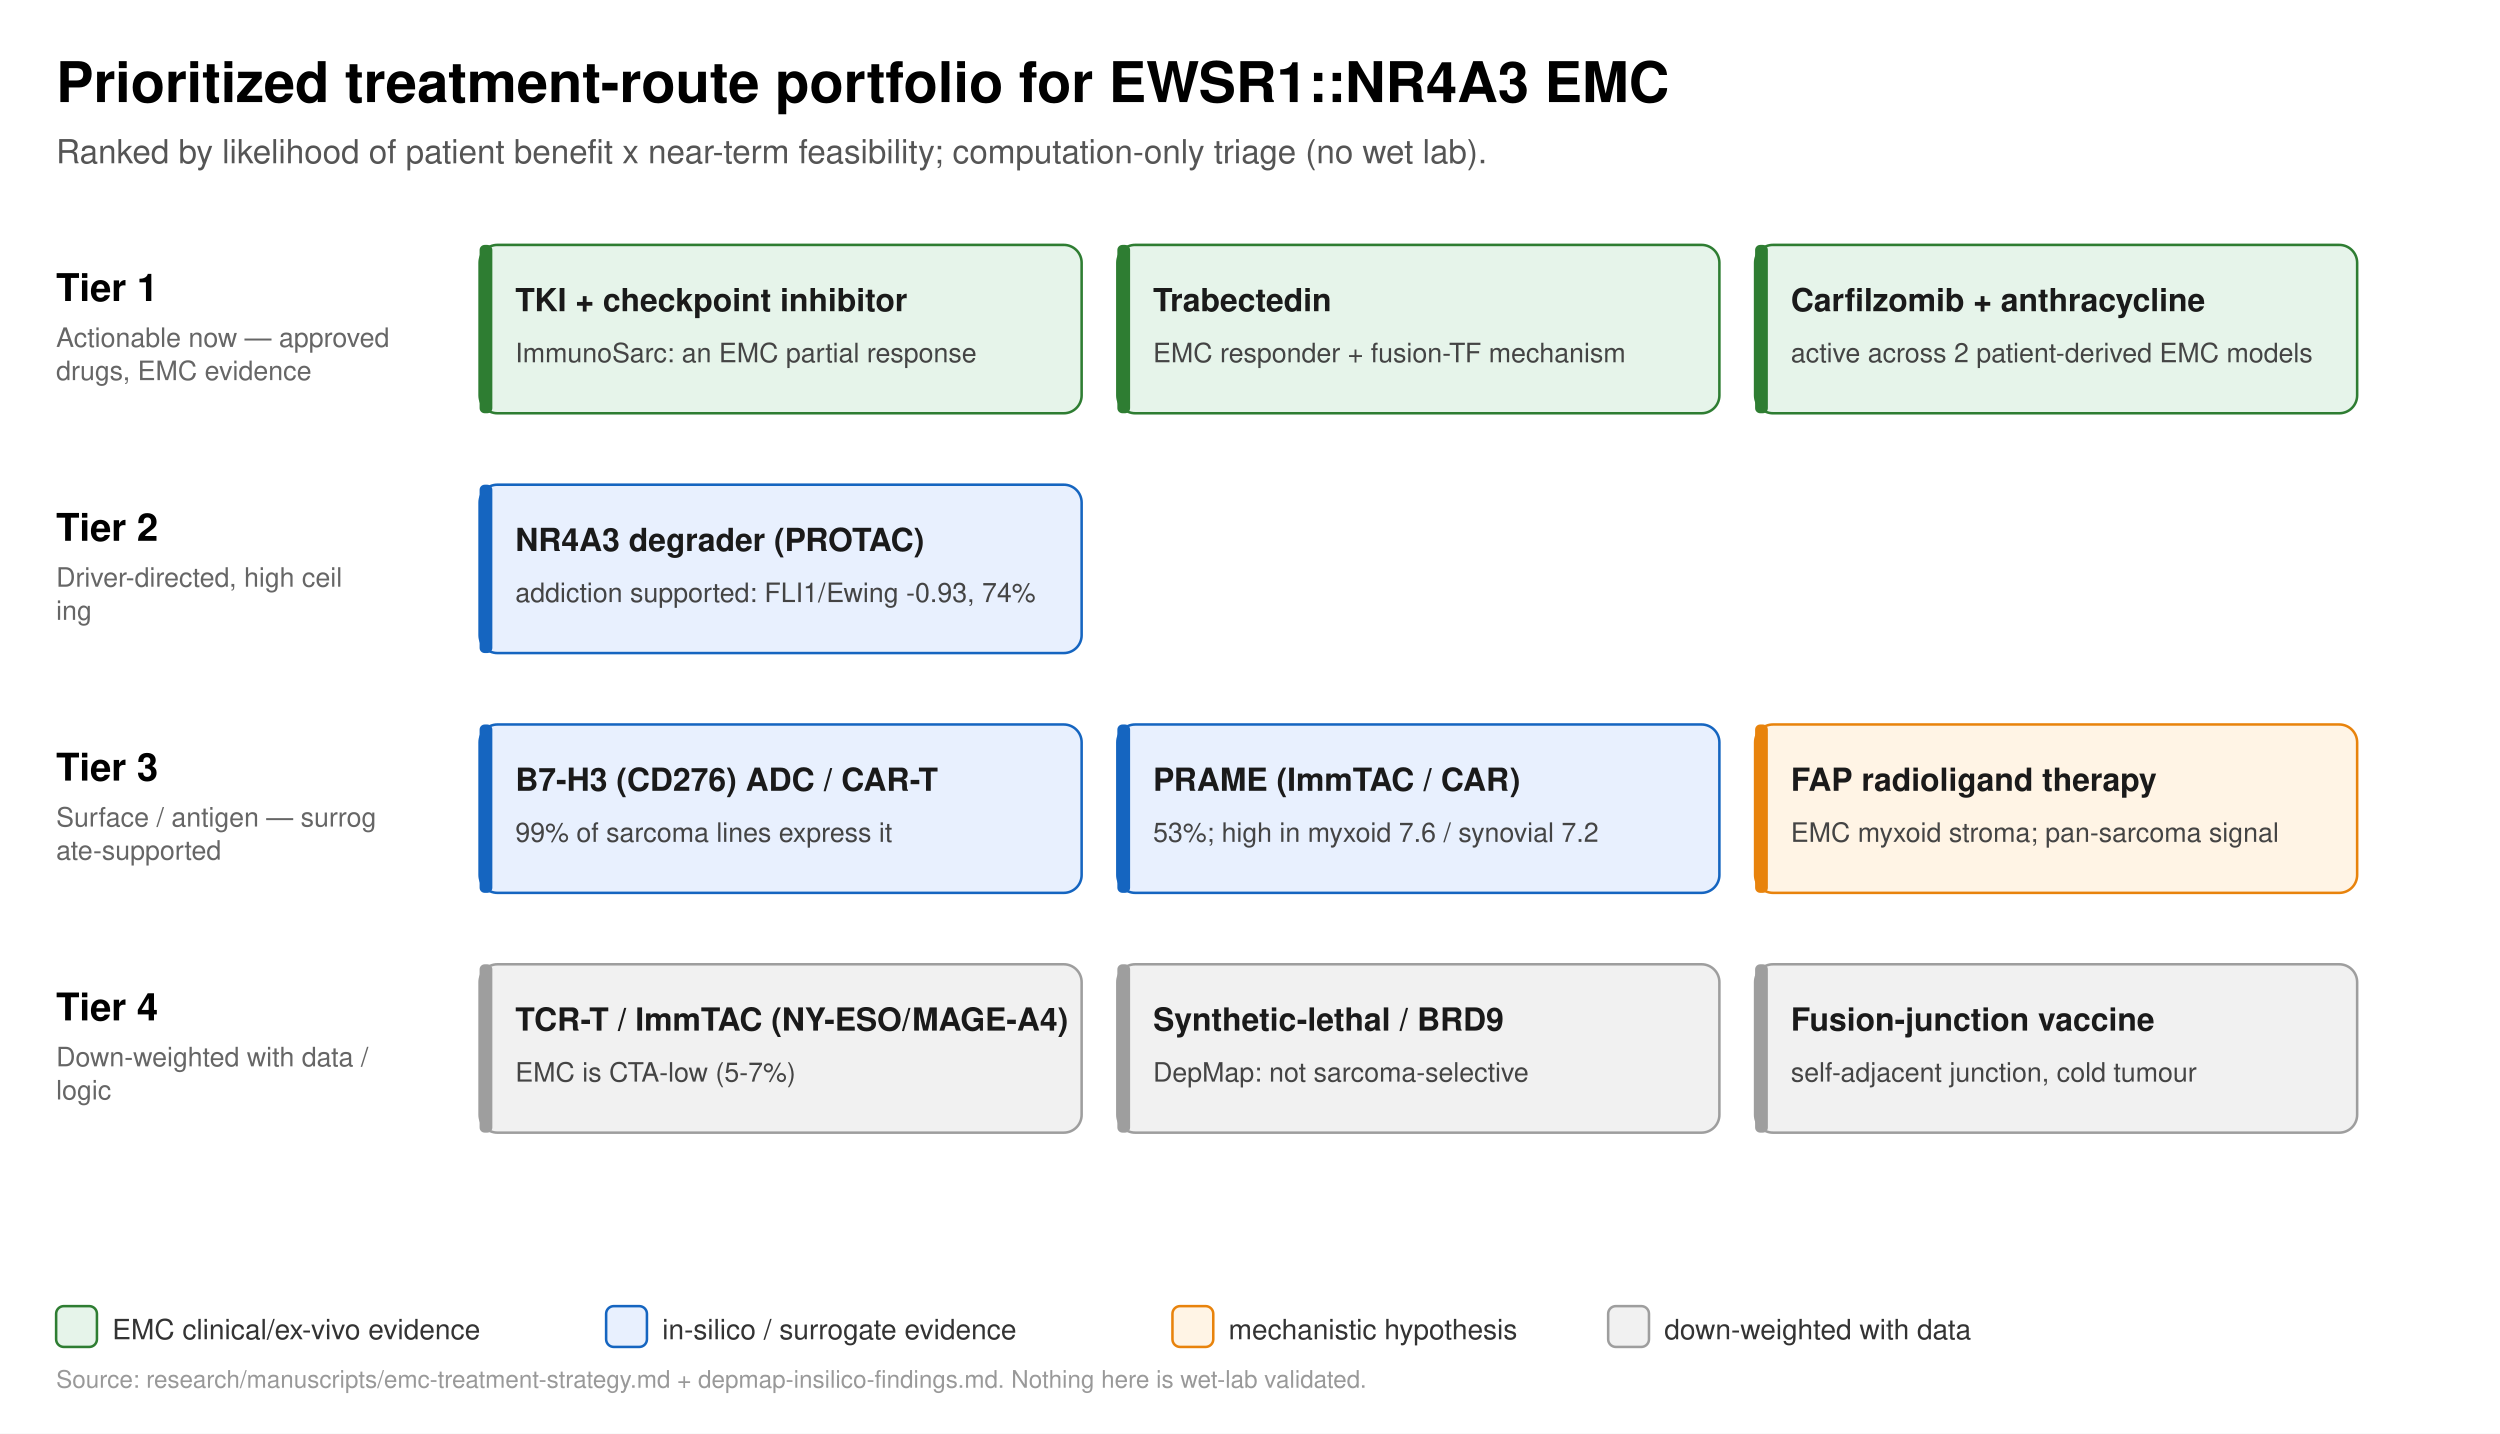
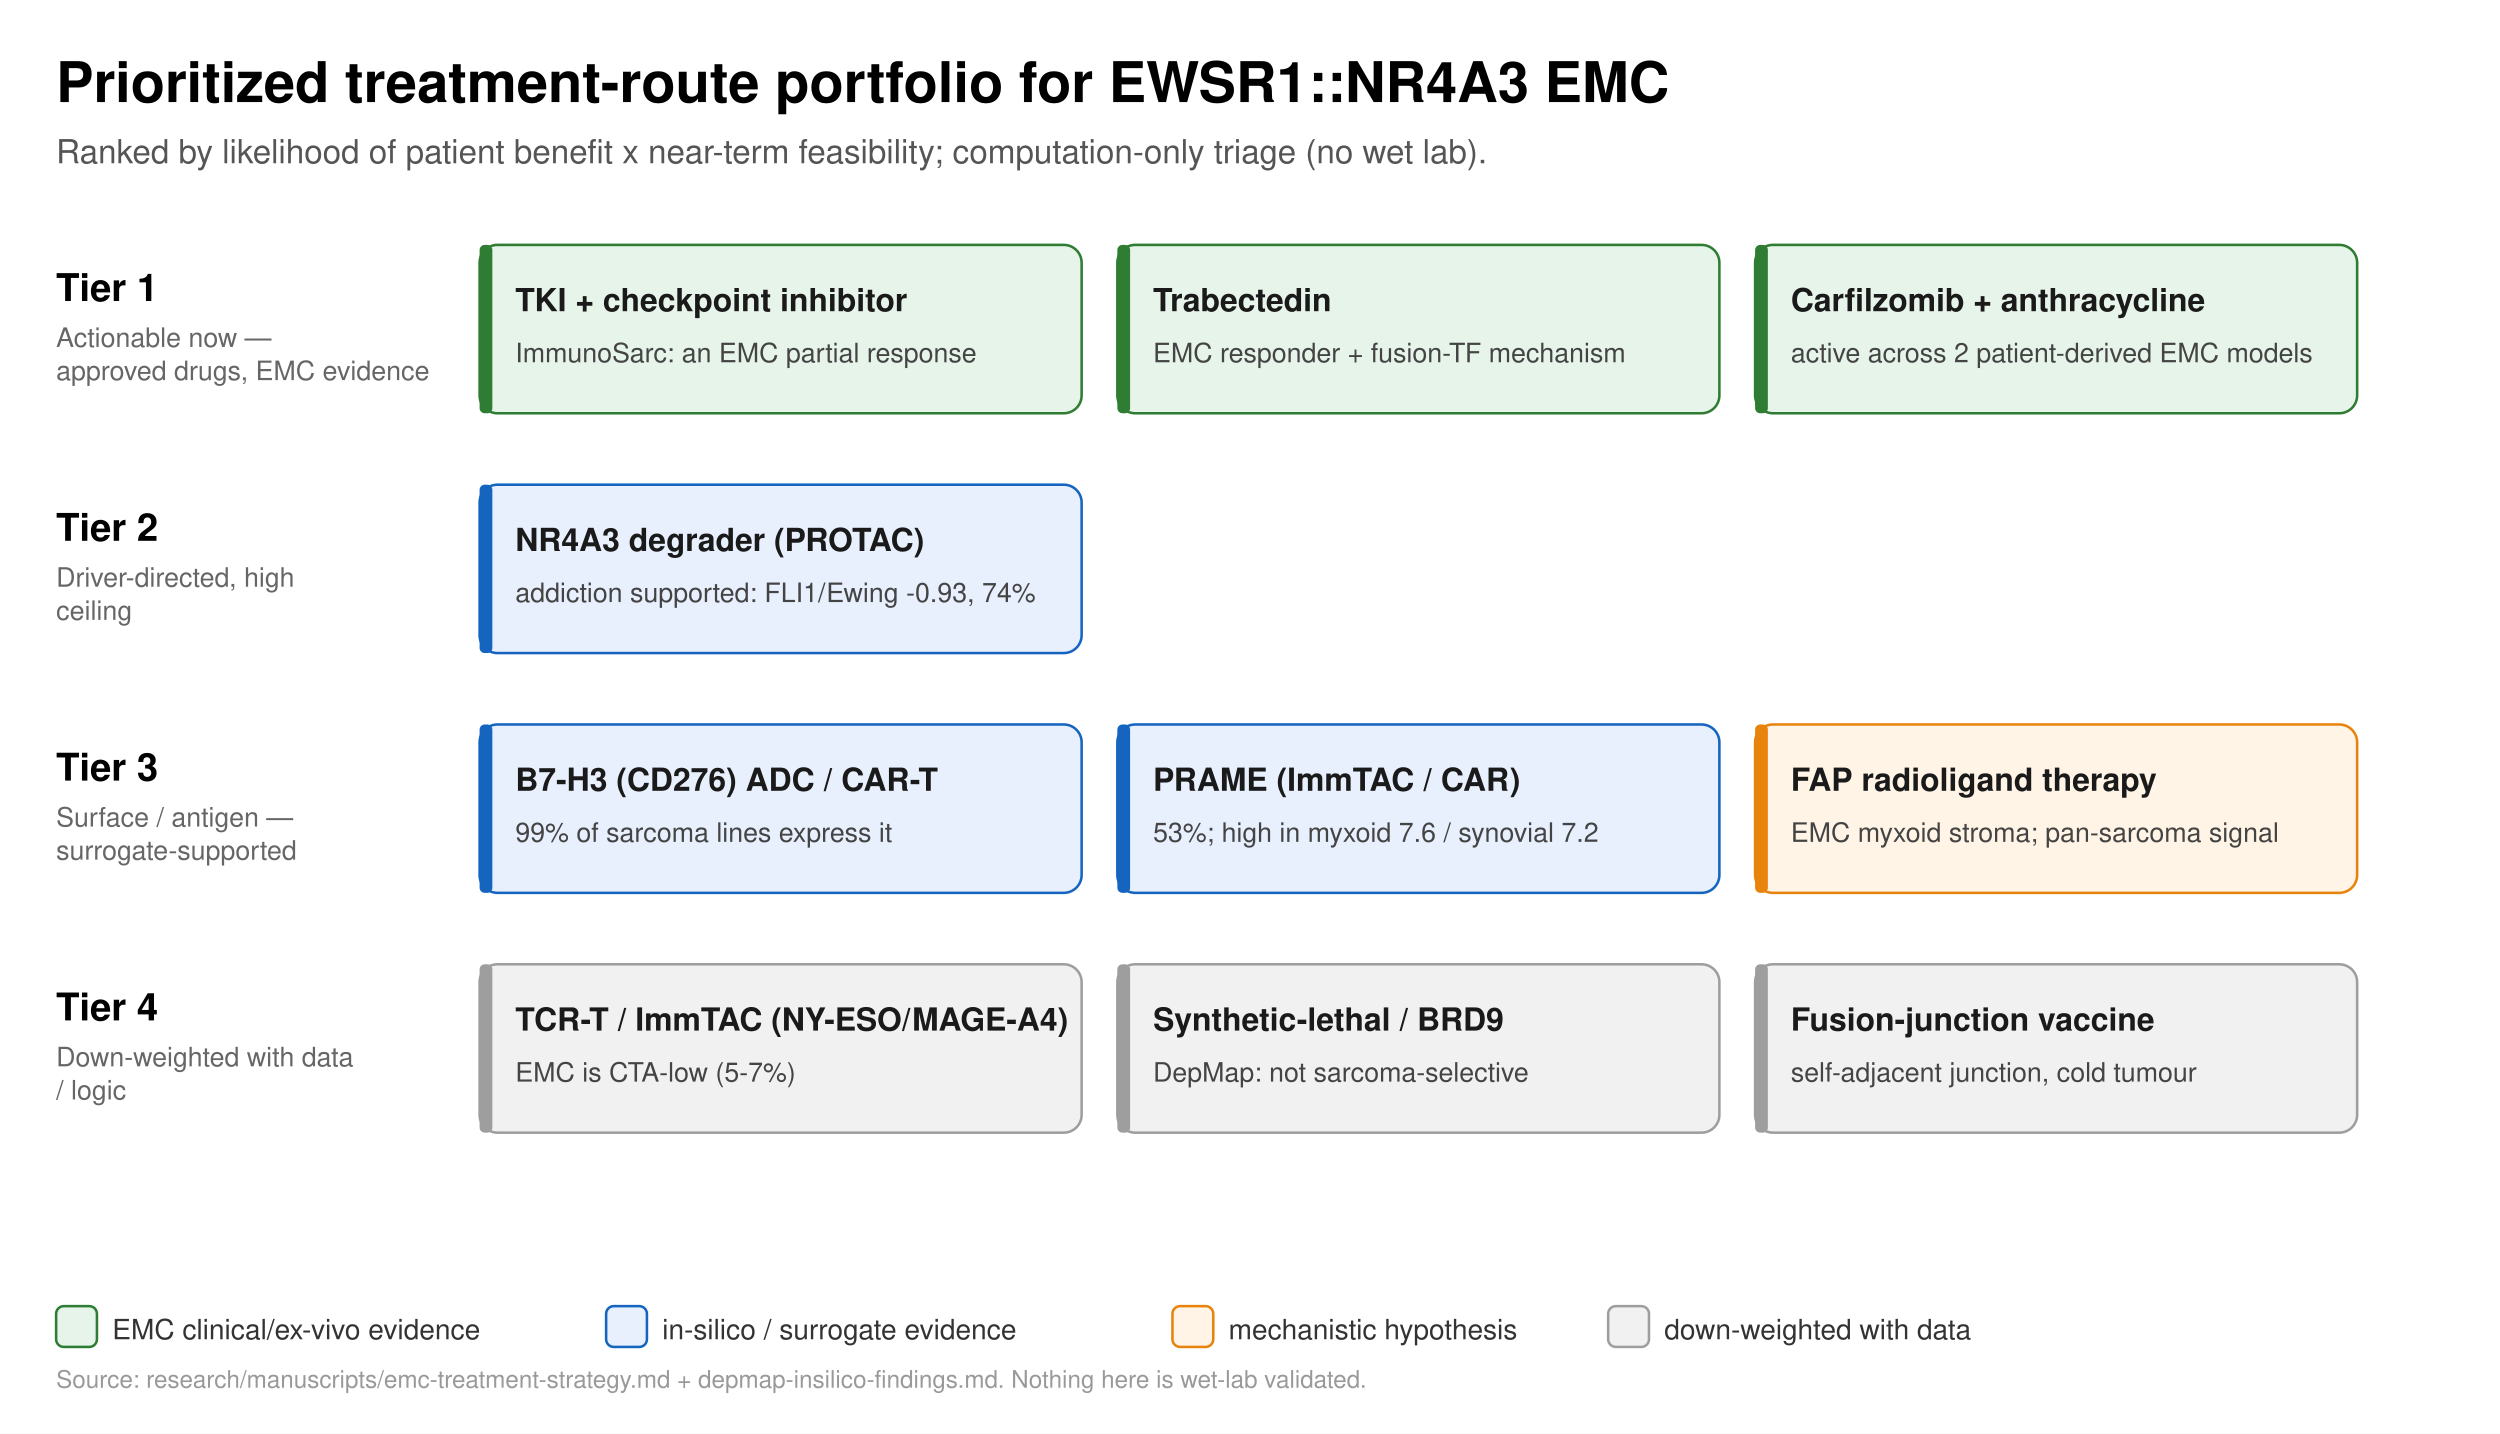
<svg xmlns="http://www.w3.org/2000/svg" width="980" height="562" font-family="Helvetica,Arial,sans-serif" viewBox="0 0 980 562">
  <rect width="980" height="562" fill="white" />
  <text x="22" y="40" font-size="22" font-weight="700">Prioritized treatment-route portfolio for EWSR1::NR4A3 EMC</text>
  <text x="22" y="64" font-size="13" fill="#555">Ranked by likelihood of patient benefit x near-term feasibility; computation-only triage (no wet lab).</text>
  <text x="22" y="118" font-size="15" font-weight="700">Tier 1</text>
  <text x="22" y="136" font-size="10.5" fill="#666">
-     <tspan x="22" dy="0">Actionable now — approved </tspan>
-     <tspan x="22" dy="13">drugs, EMC evidence</tspan>
+     <tspan x="22" dy="0">Actionable now —</tspan>
+     <tspan x="22" dy="13">approved drugs, EMC evidence</tspan>
  </text>
  <rect x="188" y="96" width="236" height="66" rx="7" fill="#e6f4ea" stroke="#2e7d32" stroke-width="1" />
  <rect x="188" y="96" width="5" height="66" rx="2" fill="#2e7d32" />
  <text x="202" y="122" font-size="12.5" font-weight="700" fill="#1a1a1a">TKI + checkpoint inhibitor</text>
  <text x="202" y="142" font-size="10.5" fill="#444">ImmunoSarc: an EMC partial response</text>
  <rect x="438" y="96" width="236" height="66" rx="7" fill="#e6f4ea" stroke="#2e7d32" stroke-width="1" />
  <rect x="438" y="96" width="5" height="66" rx="2" fill="#2e7d32" />
  <text x="452" y="122" font-size="12.5" font-weight="700" fill="#1a1a1a">Trabectedin</text>
  <text x="452" y="142" font-size="10.5" fill="#444">EMC responder + fusion-TF mechanism</text>
  <rect x="688" y="96" width="236" height="66" rx="7" fill="#e6f4ea" stroke="#2e7d32" stroke-width="1" />
  <rect x="688" y="96" width="5" height="66" rx="2" fill="#2e7d32" />
  <text x="702" y="122" font-size="12.5" font-weight="700" fill="#1a1a1a">Carfilzomib + anthracycline</text>
  <text x="702" y="142" font-size="10.5" fill="#444">active across 2 patient-derived EMC models</text>
  <text x="22" y="212" font-size="15" font-weight="700">Tier 2</text>
  <text x="22" y="230" font-size="10.5" fill="#666">
-     <tspan x="22" dy="0">Driver-directed, high ceil</tspan>
-     <tspan x="22" dy="13">ing</tspan>
+     <tspan x="22" dy="0">Driver-directed, high</tspan>
+     <tspan x="22" dy="13">ceiling</tspan>
  </text>
  <rect x="188" y="190" width="236" height="66" rx="7" fill="#e8f0fe" stroke="#1565c0" stroke-width="1" />
  <rect x="188" y="190" width="5" height="66" rx="2" fill="#1565c0" />
  <text x="202" y="216" font-size="12.5" font-weight="700" fill="#1a1a1a">NR4A3 degrader (PROTAC)</text>
  <text x="202" y="236" font-size="10.5" fill="#444">addiction supported: FLI1/Ewing -0.93, 74%</text>
  <text x="22" y="306" font-size="15" font-weight="700">Tier 3</text>
  <text x="22" y="324" font-size="10.5" fill="#666">
-     <tspan x="22" dy="0">Surface / antigen — surrog</tspan>
-     <tspan x="22" dy="13">ate-supported</tspan>
+     <tspan x="22" dy="0">Surface / antigen —</tspan>
+     <tspan x="22" dy="13">surrogate-supported</tspan>
  </text>
  <rect x="188" y="284" width="236" height="66" rx="7" fill="#e8f0fe" stroke="#1565c0" stroke-width="1" />
  <rect x="188" y="284" width="5" height="66" rx="2" fill="#1565c0" />
  <text x="202" y="310" font-size="12.5" font-weight="700" fill="#1a1a1a">B7-H3 (CD276) ADC / CAR-T</text>
  <text x="202" y="330" font-size="10.5" fill="#444">99% of sarcoma lines express it</text>
  <rect x="438" y="284" width="236" height="66" rx="7" fill="#e8f0fe" stroke="#1565c0" stroke-width="1" />
  <rect x="438" y="284" width="5" height="66" rx="2" fill="#1565c0" />
  <text x="452" y="310" font-size="12.5" font-weight="700" fill="#1a1a1a">PRAME (ImmTAC / CAR)</text>
  <text x="452" y="330" font-size="10.5" fill="#444">53%; high in myxoid 7.6 / synovial 7.2</text>
  <rect x="688" y="284" width="236" height="66" rx="7" fill="#fff4e5" stroke="#e8830c" stroke-width="1" />
  <rect x="688" y="284" width="5" height="66" rx="2" fill="#e8830c" />
  <text x="702" y="310" font-size="12.5" font-weight="700" fill="#1a1a1a">FAP radioligand therapy</text>
  <text x="702" y="330" font-size="10.5" fill="#444">EMC myxoid stroma; pan-sarcoma signal</text>
  <text x="22" y="400" font-size="15" font-weight="700">Tier 4</text>
  <text x="22" y="418" font-size="10.5" fill="#666">
-     <tspan x="22" dy="0">Down-weighted with data / </tspan>
-     <tspan x="22" dy="13">logic</tspan>
+     <tspan x="22" dy="0">Down-weighted with data</tspan>
+     <tspan x="22" dy="13">/ logic</tspan>
  </text>
  <rect x="188" y="378" width="236" height="66" rx="7" fill="#f1f1f1" stroke="#9e9e9e" stroke-width="1" />
  <rect x="188" y="378" width="5" height="66" rx="2" fill="#9e9e9e" />
  <text x="202" y="404" font-size="12.5" font-weight="700" fill="#1a1a1a">TCR-T / ImmTAC (NY-ESO/MAGE-A4)</text>
  <text x="202" y="424" font-size="10.5" fill="#444">EMC is CTA-low (5-7%)</text>
  <rect x="438" y="378" width="236" height="66" rx="7" fill="#f1f1f1" stroke="#9e9e9e" stroke-width="1" />
  <rect x="438" y="378" width="5" height="66" rx="2" fill="#9e9e9e" />
  <text x="452" y="404" font-size="12.5" font-weight="700" fill="#1a1a1a">Synthetic-lethal / BRD9</text>
  <text x="452" y="424" font-size="10.5" fill="#444">DepMap: not sarcoma-selective</text>
  <rect x="688" y="378" width="236" height="66" rx="7" fill="#f1f1f1" stroke="#9e9e9e" stroke-width="1" />
  <rect x="688" y="378" width="5" height="66" rx="2" fill="#9e9e9e" />
  <text x="702" y="404" font-size="12.5" font-weight="700" fill="#1a1a1a">Fusion-junction vaccine</text>
  <text x="702" y="424" font-size="10.5" fill="#444">self-adjacent junction, cold tumour</text>
  <rect x="22" y="512" width="16" height="16" rx="3" fill="#e6f4ea" stroke="#2e7d32" />
  <text x="44" y="525" font-size="11" fill="#333">EMC clinical/ex-vivo evidence</text>
  <rect x="237.6" y="512" width="16" height="16" rx="3" fill="#e8f0fe" stroke="#1565c0" />
  <text x="259.6" y="525" font-size="11" fill="#333">in-silico / surrogate evidence</text>
  <rect x="459.6" y="512" width="16" height="16" rx="3" fill="#fff4e5" stroke="#e8830c" />
  <text x="481.6" y="525" font-size="11" fill="#333">mechanistic hypothesis</text>
  <rect x="630.4" y="512" width="16" height="16" rx="3" fill="#f1f1f1" stroke="#9e9e9e" />
  <text x="652.4" y="525" font-size="11" fill="#333">down-weighted with data</text>
  <text x="22" y="544" font-size="9.5" fill="#999">Source: research/manuscripts/emc-treatment-strategy.md + depmap-insilico-findings.md. Nothing here is wet-lab validated.</text>
</svg>
